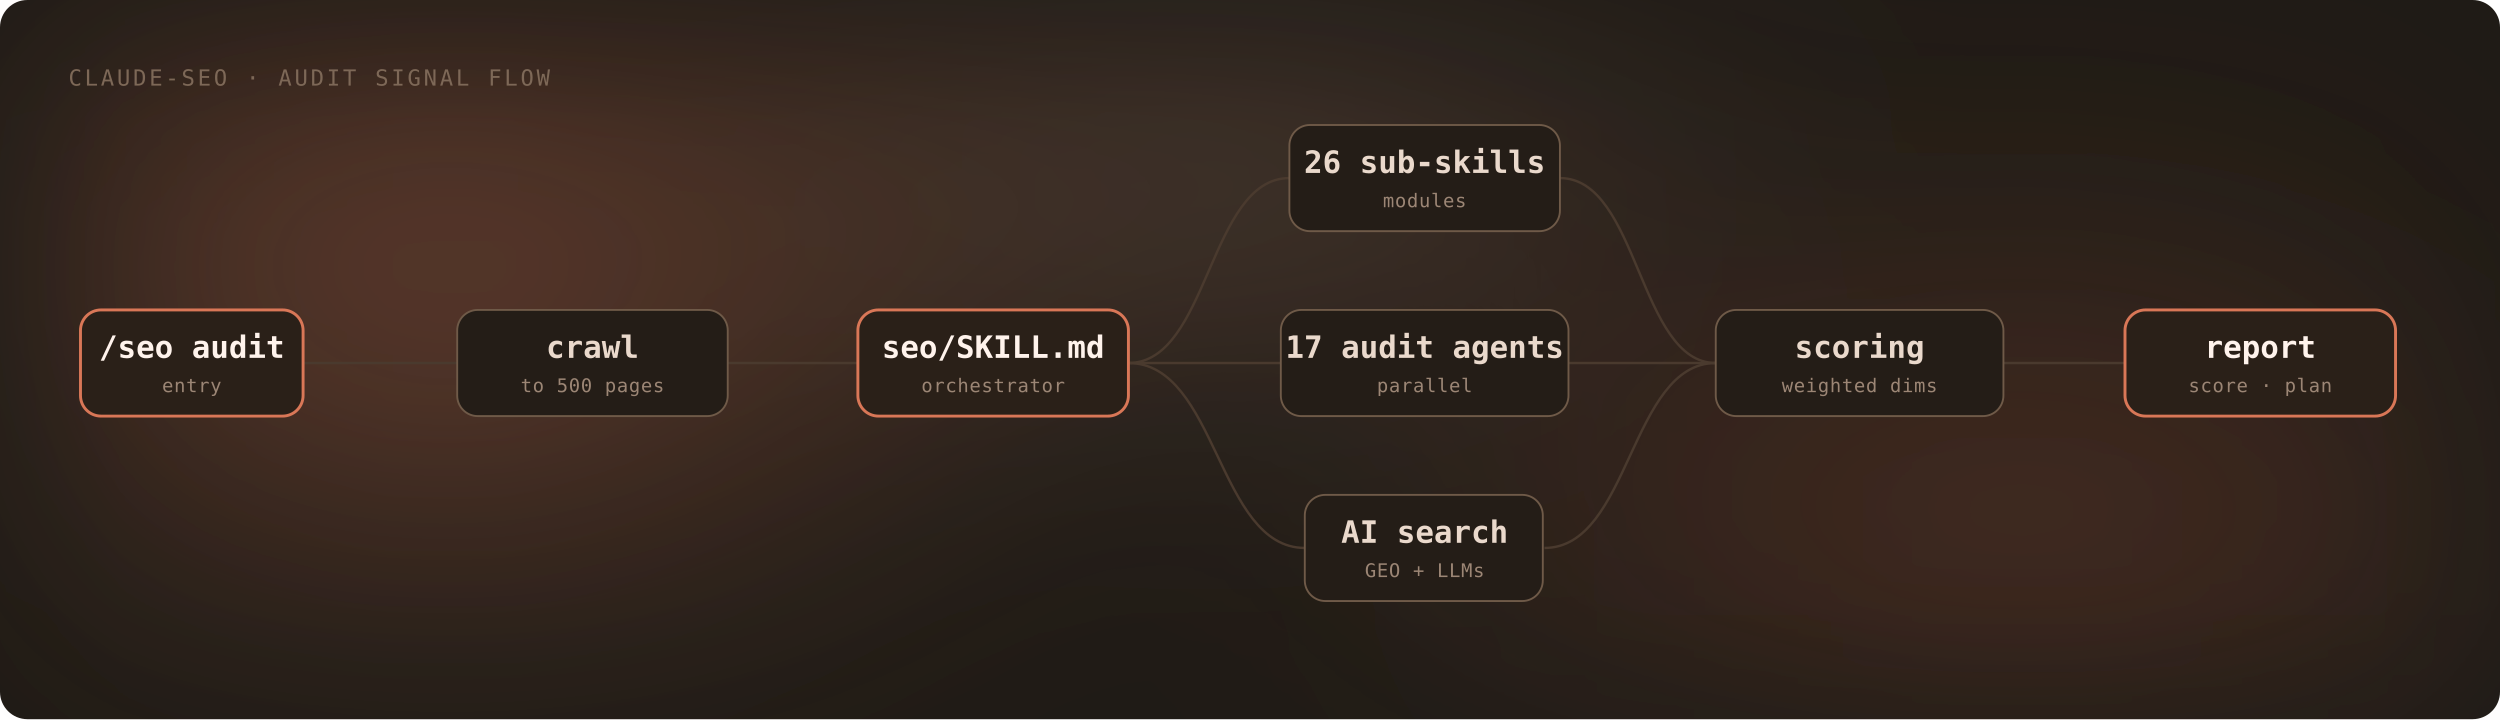
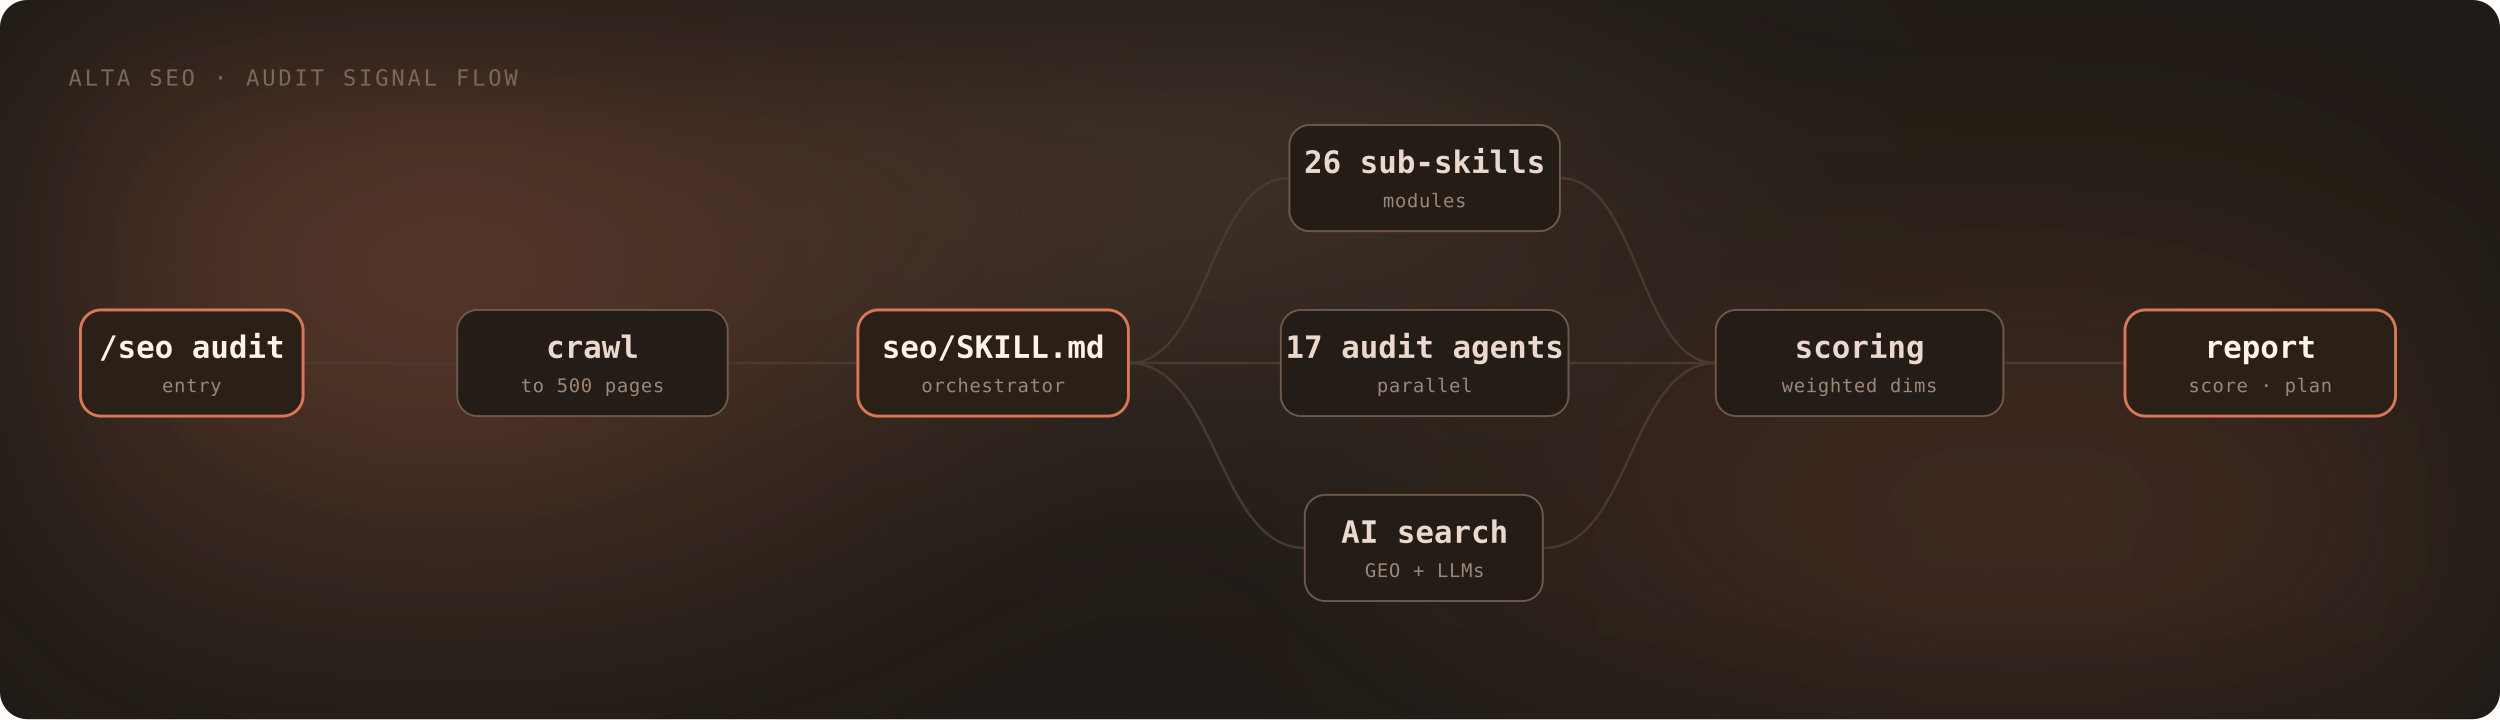
- <svg xmlns="http://www.w3.org/2000/svg" viewBox="0 0 1460 420" width="100%" preserveAspectRatio="xMidYMid meet" role="img" aria-label="Claude SEO audit signal flow: /seo audit enters, crawls the site, fans out through the orchestrator to 26 sub-skills, up to 17 parallel audit agents, and AI-search analysis, converges through scoring, and ripens into a prioritized report.">
+ <svg xmlns="http://www.w3.org/2000/svg" viewBox="0 0 1460 420" width="100%" preserveAspectRatio="xMidYMid meet" role="img" aria-label="Alta SEO audit signal flow: /seo audit enters, crawls the site, fans out through the orchestrator to 26 sub-skills, up to 17 parallel audit agents, and AI-search analysis, converges through scoring, and ripens into a prioritized report.">
  <defs>
    <filter id="glow" x="-70%" y="-70%" width="240%" height="240%">
      <feGaussianBlur stdDeviation="3.6" />
    </filter>
    <filter id="aurora" x="-50%" y="-50%" width="200%" height="200%">
      <feGaussianBlur stdDeviation="75" />
    </filter>
    <radialGradient id="auWarm" cx="50%" cy="50%" r="50%">
      <stop offset="0%" stop-color="#D97757" stop-opacity="0.40" />
      <stop offset="100%" stop-color="#D97757" stop-opacity="0" />
    </radialGradient>
    <radialGradient id="auEmber" cx="50%" cy="50%" r="50%">
      <stop offset="0%" stop-color="#B85C3C" stop-opacity="0.30" />
      <stop offset="100%" stop-color="#B85C3C" stop-opacity="0" />
    </radialGradient>
    <radialGradient id="auAmber" cx="50%" cy="50%" r="50%">
      <stop offset="0%" stop-color="#F5B095" stop-opacity="0.22" />
      <stop offset="100%" stop-color="#F5B095" stop-opacity="0" />
    </radialGradient>
  </defs>
  <rect width="1460" height="420" rx="16" fill="#1F1B16" />
  <g filter="url(#aurora)" opacity="0.95">
    <ellipse cx="260" cy="150" rx="420" ry="270" fill="url(#auWarm)">
      <animateTransform attributeName="transform" type="translate" values="0 0;58 26;0 0" dur="24s" repeatCount="indefinite" />
    </ellipse>
    <ellipse cx="1180" cy="330" rx="440" ry="280" fill="url(#auEmber)">
      <animateTransform attributeName="transform" type="translate" values="0 0;-48 -20;0 0" dur="30s" repeatCount="indefinite" />
    </ellipse>
    <ellipse cx="720" cy="80" rx="340" ry="200" fill="url(#auAmber)">
      <animateTransform attributeName="transform" type="translate" values="0 0;30 34;0 0" dur="27s" repeatCount="indefinite" />
    </ellipse>
  </g>
-   <text x="40" y="50" font-family="'JetBrains Mono','Cascadia Mono','Menlo',monospace" font-size="13" fill="#7d6857" letter-spacing="1.6">CLAUDE-SEO · AUDIT SIGNAL FLOW</text>
+   <text x="40" y="50" font-family="'JetBrains Mono','Cascadia Mono','Menlo',monospace" font-size="13" fill="#7d6857" letter-spacing="1.6">ALTA SEO · AUDIT SIGNAL FLOW</text>
  <path d="M177,212 L267,212" fill="none" stroke="#4a3a2e" stroke-width="1.4" />
  <path d="M425,212 L501,212" fill="none" stroke="#4a3a2e" stroke-width="1.4" />
  <path d="M659,212 C706,212 706,104 753,104" fill="none" stroke="#4a3a2e" stroke-width="1.4" />
  <path d="M659,212 L748,212" fill="none" stroke="#4a3a2e" stroke-width="1.4" />
  <path d="M659,212 C711,212 711,320 762,320" fill="none" stroke="#4a3a2e" stroke-width="1.4" />
  <path d="M911,104 C957,104 957,212 1002,212" fill="none" stroke="#4a3a2e" stroke-width="1.4" />
  <path d="M916,212 L1002,212" fill="none" stroke="#4a3a2e" stroke-width="1.4" />
  <path d="M902,320 C952,320 952,212 1002,212" fill="none" stroke="#4a3a2e" stroke-width="1.4" />
  <path d="M1170,212 L1241,212" fill="none" stroke="#4a3a2e" stroke-width="1.4" />
  <g>
    <rect x="47" y="181" width="130" height="62" rx="12" fill="#2a2018" stroke="#D97757" stroke-width="1.7" />
    <rect x="47" y="181" width="130" height="62" rx="12" fill="none" stroke="#D97757" stroke-width="2.6" filter="url(#glow)" opacity="0">
      <animate attributeName="opacity" dur="6.0s" repeatCount="indefinite" keyTimes="0;0.000;0.020;0.130;1" values="0;0;0.95;0;0" />
    </rect>
    <text x="112" y="209" text-anchor="middle" font-family="'JetBrains Mono','Cascadia Mono','Menlo',monospace" font-size="18" font-weight="600" fill="#FFF3EC">/seo audit</text>
    <text x="112" y="229" text-anchor="middle" font-family="'JetBrains Mono','Cascadia Mono','Menlo',monospace" font-size="11" fill="#9c8675" letter-spacing="0.4">entry</text>
  </g>
  <g>
    <rect x="267" y="181" width="158" height="62" rx="12" fill="#241d17" stroke="#6f5a48" stroke-width="1.1" />
    <rect x="267" y="181" width="158" height="62" rx="12" fill="none" stroke="#D97757" stroke-width="2.6" filter="url(#glow)" opacity="0">
      <animate attributeName="opacity" dur="6.0s" repeatCount="indefinite" keyTimes="0;0.090;0.140;0.250;1" values="0;0;0.95;0;0" />
    </rect>
    <text x="346" y="209" text-anchor="middle" font-family="'JetBrains Mono','Cascadia Mono','Menlo',monospace" font-size="18" font-weight="600" fill="#EAD9CC">crawl</text>
    <text x="346" y="229" text-anchor="middle" font-family="'JetBrains Mono','Cascadia Mono','Menlo',monospace" font-size="11" fill="#9c8675" letter-spacing="0.4">to 500 pages</text>
  </g>
  <g>
    <rect x="501" y="181" width="158" height="62" rx="12" fill="#2a2018" stroke="#D97757" stroke-width="1.7" />
    <rect x="501" y="181" width="158" height="62" rx="12" fill="none" stroke="#D97757" stroke-width="2.6" filter="url(#glow)" opacity="0">
      <animate attributeName="opacity" dur="6.0s" repeatCount="indefinite" keyTimes="0;0.250;0.300;0.410;1" values="0;0;0.95;0;0" />
    </rect>
    <text x="580" y="209" text-anchor="middle" font-family="'JetBrains Mono','Cascadia Mono','Menlo',monospace" font-size="18" font-weight="600" fill="#FFF3EC">seo/SKILL.md</text>
    <text x="580" y="229" text-anchor="middle" font-family="'JetBrains Mono','Cascadia Mono','Menlo',monospace" font-size="11" fill="#9c8675" letter-spacing="0.4">orchestrator</text>
  </g>
  <g>
    <rect x="753" y="73" width="158" height="62" rx="12" fill="#241d17" stroke="#6f5a48" stroke-width="1.1" />
    <rect x="753" y="73" width="158" height="62" rx="12" fill="none" stroke="#D97757" stroke-width="2.6" filter="url(#glow)" opacity="0">
      <animate attributeName="opacity" dur="6.0s" repeatCount="indefinite" keyTimes="0;0.410;0.460;0.570;1" values="0;0;0.95;0;0" />
    </rect>
    <text x="832" y="101" text-anchor="middle" font-family="'JetBrains Mono','Cascadia Mono','Menlo',monospace" font-size="18" font-weight="600" fill="#EAD9CC">26 sub-skills</text>
    <text x="832" y="121" text-anchor="middle" font-family="'JetBrains Mono','Cascadia Mono','Menlo',monospace" font-size="11" fill="#9c8675" letter-spacing="0.4">modules</text>
  </g>
  <g>
    <rect x="748" y="181" width="168" height="62" rx="12" fill="#241d17" stroke="#6f5a48" stroke-width="1.1" />
    <rect x="748" y="181" width="168" height="62" rx="12" fill="none" stroke="#D97757" stroke-width="2.6" filter="url(#glow)" opacity="0">
      <animate attributeName="opacity" dur="6.0s" repeatCount="indefinite" keyTimes="0;0.410;0.460;0.570;1" values="0;0;0.95;0;0" />
    </rect>
    <text x="832" y="209" text-anchor="middle" font-family="'JetBrains Mono','Cascadia Mono','Menlo',monospace" font-size="18" font-weight="600" fill="#EAD9CC">17 audit agents</text>
    <text x="832" y="229" text-anchor="middle" font-family="'JetBrains Mono','Cascadia Mono','Menlo',monospace" font-size="11" fill="#9c8675" letter-spacing="0.4">parallel</text>
  </g>
  <g>
    <rect x="762" y="289" width="139" height="62" rx="12" fill="#241d17" stroke="#6f5a48" stroke-width="1.1" />
    <rect x="762" y="289" width="139" height="62" rx="12" fill="none" stroke="#D97757" stroke-width="2.6" filter="url(#glow)" opacity="0">
      <animate attributeName="opacity" dur="6.0s" repeatCount="indefinite" keyTimes="0;0.410;0.460;0.570;1" values="0;0;0.95;0;0" />
    </rect>
    <text x="832" y="317" text-anchor="middle" font-family="'JetBrains Mono','Cascadia Mono','Menlo',monospace" font-size="18" font-weight="600" fill="#EAD9CC">AI search</text>
    <text x="832" y="337" text-anchor="middle" font-family="'JetBrains Mono','Cascadia Mono','Menlo',monospace" font-size="11" fill="#9c8675" letter-spacing="0.4">GEO + LLMs</text>
  </g>
  <g>
    <rect x="1002" y="181" width="168" height="62" rx="12" fill="#241d17" stroke="#6f5a48" stroke-width="1.1" />
    <rect x="1002" y="181" width="168" height="62" rx="12" fill="none" stroke="#D97757" stroke-width="2.6" filter="url(#glow)" opacity="0">
      <animate attributeName="opacity" dur="6.0s" repeatCount="indefinite" keyTimes="0;0.610;0.660;0.770;1" values="0;0;0.95;0;0" />
    </rect>
    <text x="1086" y="209" text-anchor="middle" font-family="'JetBrains Mono','Cascadia Mono','Menlo',monospace" font-size="18" font-weight="600" fill="#EAD9CC">scoring</text>
    <text x="1086" y="229" text-anchor="middle" font-family="'JetBrains Mono','Cascadia Mono','Menlo',monospace" font-size="11" fill="#9c8675" letter-spacing="0.4">weighted dims</text>
  </g>
  <g>
    <rect x="1241" y="181" width="158" height="62" rx="12" fill="#2a2018" stroke="#D97757" stroke-width="1.7" />
    <rect x="1241" y="181" width="158" height="62" rx="12" fill="none" stroke="#D97757" stroke-width="2.6" filter="url(#glow)" opacity="0">
      <animate attributeName="opacity" dur="6.0s" repeatCount="indefinite" keyTimes="0;0.750;0.800;0.910;1" values="0;0;0.95;0;0" />
    </rect>
    <text x="1320" y="209" text-anchor="middle" font-family="'JetBrains Mono','Cascadia Mono','Menlo',monospace" font-size="18" font-weight="600" fill="#FFF3EC">report</text>
    <text x="1320" y="229" text-anchor="middle" font-family="'JetBrains Mono','Cascadia Mono','Menlo',monospace" font-size="11" fill="#9c8675" letter-spacing="0.4">score · plan</text>
  </g>
  <circle r="10" fill="#D97757" filter="url(#glow)" opacity="0">
    <animateMotion dur="6.0s" repeatCount="indefinite" calcMode="linear" keyTimes="0;0.038;0.158;1" keyPoints="0;0;1;1" path="M177,212 L267,212" />
    <animate attributeName="opacity" dur="6.0s" repeatCount="indefinite" keyTimes="0;0.028;0.058;0.138;0.158;1" values="0;0;0.28;0.28;0;0" />
  </circle>
  <circle r="5.5" fill="#D97757" filter="url(#glow)" opacity="0">
    <animateMotion dur="6.0s" repeatCount="indefinite" calcMode="linear" keyTimes="0;0.020;0.140;1" keyPoints="0;0;1;1" path="M177,212 L267,212" />
    <animate attributeName="opacity" dur="6.0s" repeatCount="indefinite" keyTimes="0;0.010;0.040;0.120;0.140;1" values="0;0;1;1;0;0" />
    <animate attributeName="r" values="5;6.5;5" dur="1.4s" repeatCount="indefinite" />
  </circle>
  <circle r="10" fill="#D97757" filter="url(#glow)" opacity="0">
    <animateMotion dur="6.0s" repeatCount="indefinite" calcMode="linear" keyTimes="0;0.158;0.318;1" keyPoints="0;0;1;1" path="M425,212 L501,212" />
    <animate attributeName="opacity" dur="6.0s" repeatCount="indefinite" keyTimes="0;0.148;0.178;0.298;0.318;1" values="0;0;0.28;0.28;0;0" />
  </circle>
  <circle r="5.5" fill="#D97757" filter="url(#glow)" opacity="0">
    <animateMotion dur="6.0s" repeatCount="indefinite" calcMode="linear" keyTimes="0;0.140;0.300;1" keyPoints="0;0;1;1" path="M425,212 L501,212" />
    <animate attributeName="opacity" dur="6.0s" repeatCount="indefinite" keyTimes="0;0.130;0.160;0.280;0.300;1" values="0;0;1;1;0;0" />
    <animate attributeName="r" values="5;6.5;5" dur="1.4s" repeatCount="indefinite" />
  </circle>
  <circle r="10" fill="#D97757" filter="url(#glow)" opacity="0">
    <animateMotion dur="6.0s" repeatCount="indefinite" calcMode="linear" keyTimes="0;0.338;0.478;1" keyPoints="0;0;1;1" path="M659,212 C706,212 706,104 753,104" />
    <animate attributeName="opacity" dur="6.0s" repeatCount="indefinite" keyTimes="0;0.328;0.358;0.458;0.478;1" values="0;0;0.28;0.28;0;0" />
  </circle>
  <circle r="5.5" fill="#D97757" filter="url(#glow)" opacity="0">
    <animateMotion dur="6.0s" repeatCount="indefinite" calcMode="linear" keyTimes="0;0.320;0.460;1" keyPoints="0;0;1;1" path="M659,212 C706,212 706,104 753,104" />
    <animate attributeName="opacity" dur="6.0s" repeatCount="indefinite" keyTimes="0;0.310;0.340;0.440;0.460;1" values="0;0;1;1;0;0" />
    <animate attributeName="r" values="5;6.5;5" dur="1.4s" repeatCount="indefinite" />
  </circle>
  <circle r="10" fill="#D97757" filter="url(#glow)" opacity="0">
    <animateMotion dur="6.0s" repeatCount="indefinite" calcMode="linear" keyTimes="0;0.338;0.478;1" keyPoints="0;0;1;1" path="M659,212 L748,212" />
    <animate attributeName="opacity" dur="6.0s" repeatCount="indefinite" keyTimes="0;0.328;0.358;0.458;0.478;1" values="0;0;0.28;0.28;0;0" />
  </circle>
  <circle r="5.5" fill="#D97757" filter="url(#glow)" opacity="0">
    <animateMotion dur="6.0s" repeatCount="indefinite" calcMode="linear" keyTimes="0;0.320;0.460;1" keyPoints="0;0;1;1" path="M659,212 L748,212" />
    <animate attributeName="opacity" dur="6.0s" repeatCount="indefinite" keyTimes="0;0.310;0.340;0.440;0.460;1" values="0;0;1;1;0;0" />
    <animate attributeName="r" values="5;6.5;5" dur="1.4s" repeatCount="indefinite" />
  </circle>
  <circle r="10" fill="#D97757" filter="url(#glow)" opacity="0">
    <animateMotion dur="6.0s" repeatCount="indefinite" calcMode="linear" keyTimes="0;0.338;0.478;1" keyPoints="0;0;1;1" path="M659,212 C711,212 711,320 762,320" />
    <animate attributeName="opacity" dur="6.0s" repeatCount="indefinite" keyTimes="0;0.328;0.358;0.458;0.478;1" values="0;0;0.28;0.28;0;0" />
  </circle>
  <circle r="5.5" fill="#D97757" filter="url(#glow)" opacity="0">
    <animateMotion dur="6.0s" repeatCount="indefinite" calcMode="linear" keyTimes="0;0.320;0.460;1" keyPoints="0;0;1;1" path="M659,212 C711,212 711,320 762,320" />
    <animate attributeName="opacity" dur="6.0s" repeatCount="indefinite" keyTimes="0;0.310;0.340;0.440;0.460;1" values="0;0;1;1;0;0" />
    <animate attributeName="r" values="5;6.5;5" dur="1.4s" repeatCount="indefinite" />
  </circle>
  <circle r="10" fill="#D97757" filter="url(#glow)" opacity="0">
    <animateMotion dur="6.0s" repeatCount="indefinite" calcMode="linear" keyTimes="0;0.518;0.678;1" keyPoints="0;0;1;1" path="M911,104 C957,104 957,212 1002,212" />
    <animate attributeName="opacity" dur="6.0s" repeatCount="indefinite" keyTimes="0;0.508;0.538;0.658;0.678;1" values="0;0;0.28;0.28;0;0" />
  </circle>
  <circle r="5.5" fill="#D97757" filter="url(#glow)" opacity="0">
    <animateMotion dur="6.0s" repeatCount="indefinite" calcMode="linear" keyTimes="0;0.500;0.660;1" keyPoints="0;0;1;1" path="M911,104 C957,104 957,212 1002,212" />
    <animate attributeName="opacity" dur="6.0s" repeatCount="indefinite" keyTimes="0;0.490;0.520;0.640;0.660;1" values="0;0;1;1;0;0" />
    <animate attributeName="r" values="5;6.5;5" dur="1.4s" repeatCount="indefinite" />
  </circle>
  <circle r="10" fill="#D97757" filter="url(#glow)" opacity="0">
    <animateMotion dur="6.0s" repeatCount="indefinite" calcMode="linear" keyTimes="0;0.518;0.678;1" keyPoints="0;0;1;1" path="M916,212 L1002,212" />
    <animate attributeName="opacity" dur="6.0s" repeatCount="indefinite" keyTimes="0;0.508;0.538;0.658;0.678;1" values="0;0;0.28;0.28;0;0" />
  </circle>
  <circle r="5.5" fill="#D97757" filter="url(#glow)" opacity="0">
    <animateMotion dur="6.0s" repeatCount="indefinite" calcMode="linear" keyTimes="0;0.500;0.660;1" keyPoints="0;0;1;1" path="M916,212 L1002,212" />
    <animate attributeName="opacity" dur="6.0s" repeatCount="indefinite" keyTimes="0;0.490;0.520;0.640;0.660;1" values="0;0;1;1;0;0" />
    <animate attributeName="r" values="5;6.5;5" dur="1.4s" repeatCount="indefinite" />
  </circle>
  <circle r="10" fill="#D97757" filter="url(#glow)" opacity="0">
    <animateMotion dur="6.0s" repeatCount="indefinite" calcMode="linear" keyTimes="0;0.518;0.678;1" keyPoints="0;0;1;1" path="M902,320 C952,320 952,212 1002,212" />
    <animate attributeName="opacity" dur="6.0s" repeatCount="indefinite" keyTimes="0;0.508;0.538;0.658;0.678;1" values="0;0;0.28;0.28;0;0" />
  </circle>
  <circle r="5.5" fill="#D97757" filter="url(#glow)" opacity="0">
    <animateMotion dur="6.0s" repeatCount="indefinite" calcMode="linear" keyTimes="0;0.500;0.660;1" keyPoints="0;0;1;1" path="M902,320 C952,320 952,212 1002,212" />
    <animate attributeName="opacity" dur="6.0s" repeatCount="indefinite" keyTimes="0;0.490;0.520;0.640;0.660;1" values="0;0;1;1;0;0" />
    <animate attributeName="r" values="5;6.5;5" dur="1.4s" repeatCount="indefinite" />
  </circle>
  <circle r="10" fill="#D97757" filter="url(#glow)" opacity="0">
    <animateMotion dur="6.0s" repeatCount="indefinite" calcMode="linear" keyTimes="0;0.678;0.818;1" keyPoints="0;0;1;1" path="M1170,212 L1241,212" />
    <animate attributeName="opacity" dur="6.0s" repeatCount="indefinite" keyTimes="0;0.668;0.698;0.798;0.818;1" values="0;0;0.28;0.28;0;0" />
  </circle>
  <circle r="5.5" fill="#D97757" filter="url(#glow)" opacity="0">
    <animateMotion dur="6.0s" repeatCount="indefinite" calcMode="linear" keyTimes="0;0.660;0.800;1" keyPoints="0;0;1;1" path="M1170,212 L1241,212" />
    <animate attributeName="opacity" dur="6.0s" repeatCount="indefinite" keyTimes="0;0.650;0.680;0.780;0.800;1" values="0;0;1;1;0;0" />
    <animate attributeName="r" values="5;6.5;5" dur="1.4s" repeatCount="indefinite" />
  </circle>
</svg>
